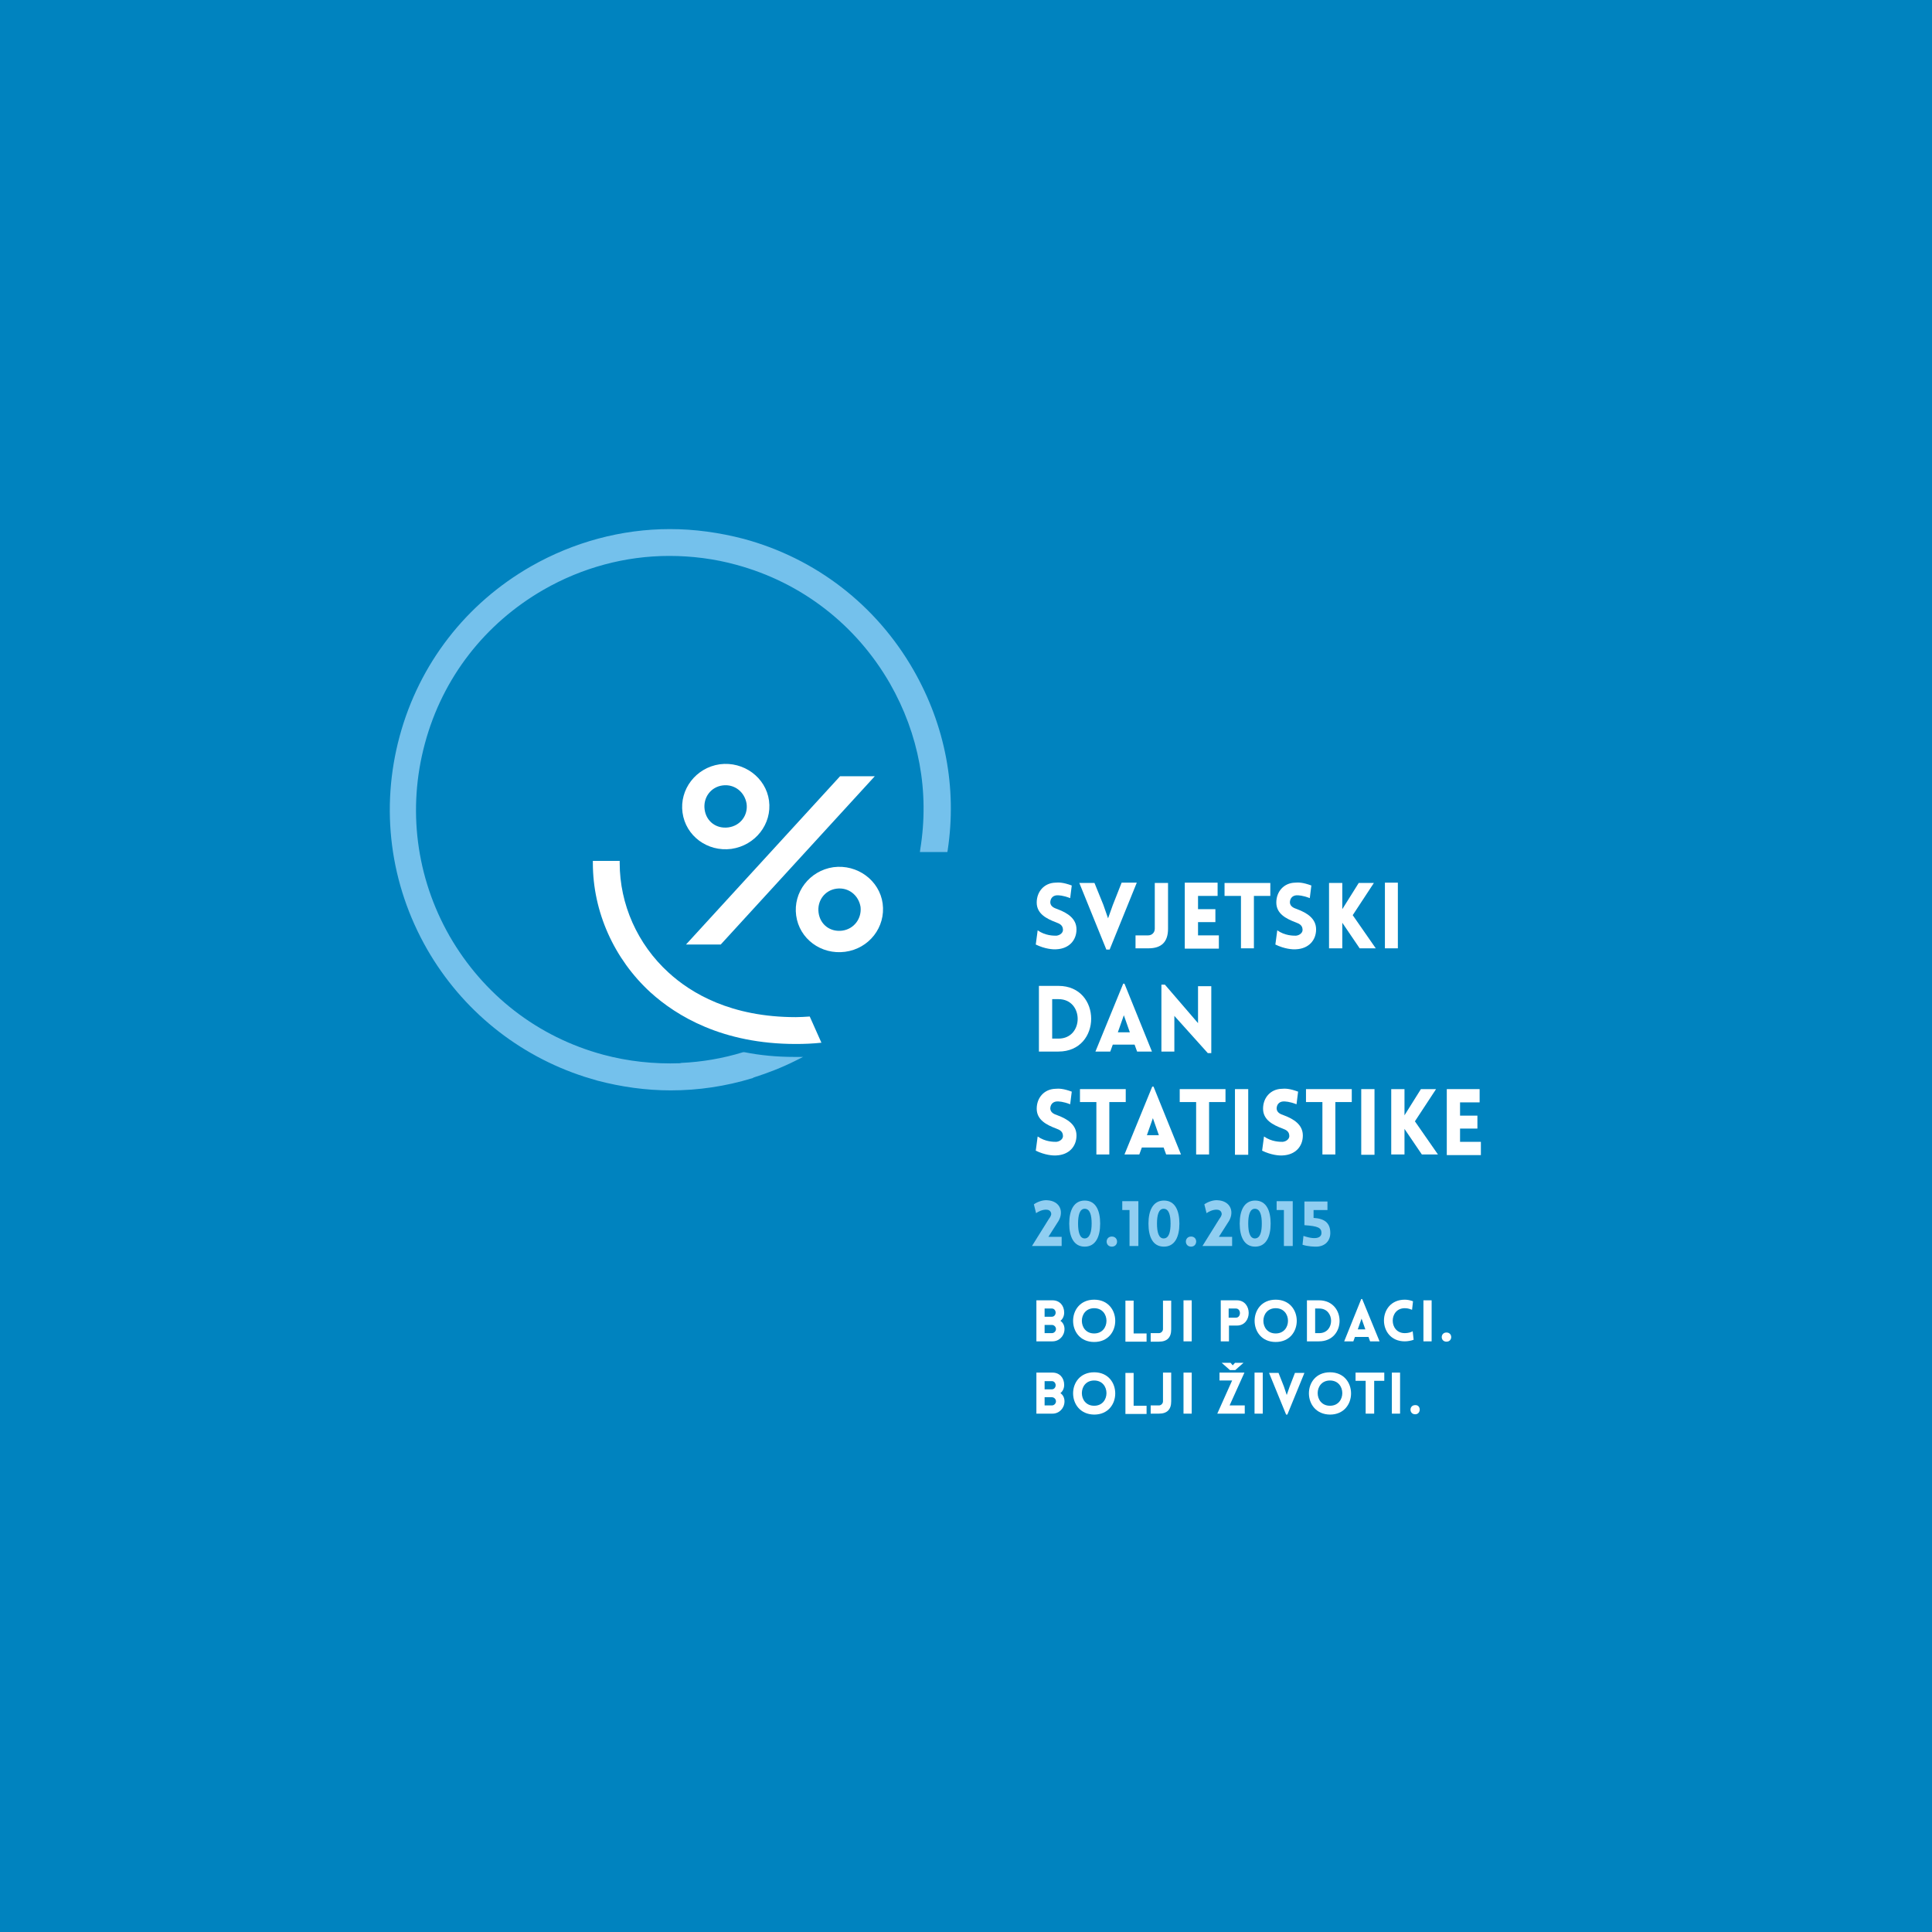
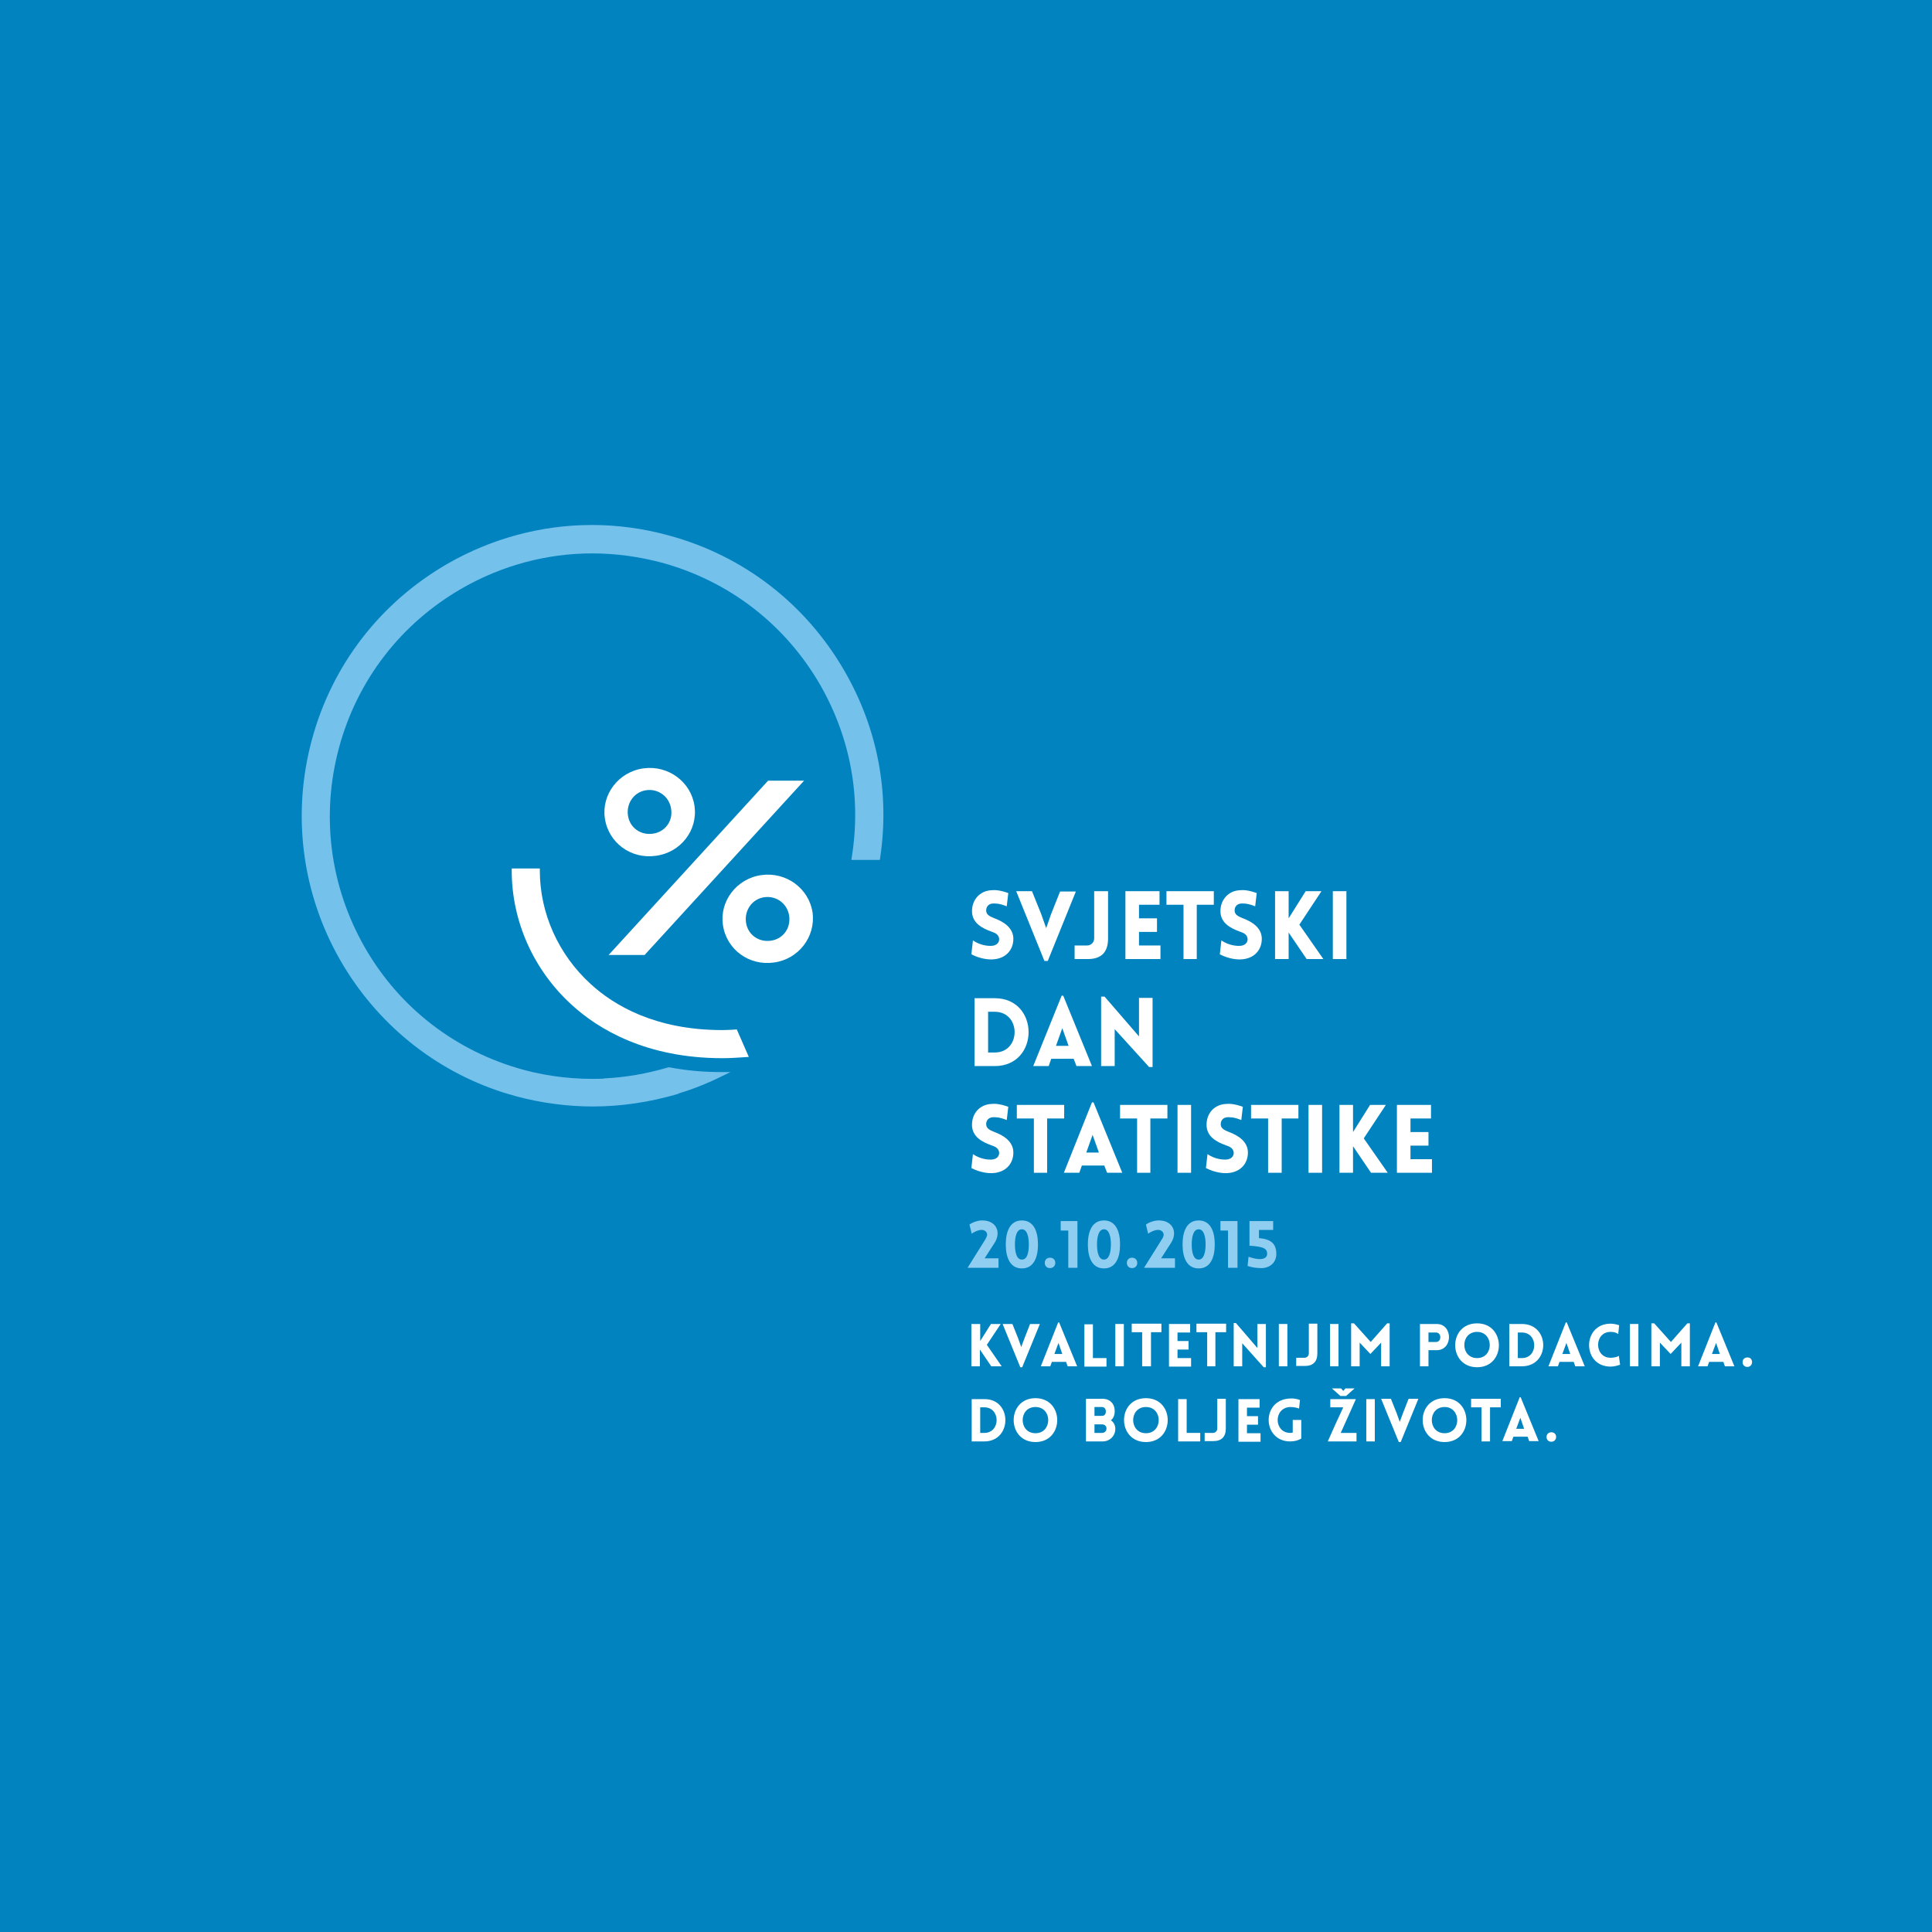
<svg xmlns="http://www.w3.org/2000/svg" version="1.1" id="Layer_1" x="0px" y="0px" viewBox="0 0 612 612" style="enable-background:new 0 0 612 612;" xml:space="preserve">
  <style type="text/css">
	.st0{fill:#0083BF;}
	.st1{fill:#FFFFFF;}
	.st2{fill:#90CEF1;}
	.st3{fill:#74C1EC;}
</style>
  <rect class="st0" width="612" height="612" />
  <g>
-     <path class="st1" d="M328.7,294.7c2.4,1.7,5,1.7,5.9,1.7c1.2-0.1,2.3-1,2.1-2.1c-0.1-1.2-1-1.7-2.1-2.1c-3.2-1.2-6.2-2.8-6.2-6.3   s2.4-6.2,5.9-6.3c1.1-0.1,2.5-0.1,5.2,0.9l-0.5,4c-2.3-0.9-3.6-0.9-4.2-0.9c-1.5,0.1-2.1,1.2-2.1,2.3c0.1,1.2,1.1,1.7,2.3,2.1   c3.2,1.2,6,3,6,6.4c0,3.5-2.4,6.1-6.3,6.3c-1.2,0.1-3.7-0.1-6.6-1.5L328.7,294.7z" />
-     <path class="st1" d="M350.5,300.9l-8.6-21.2h4.8l2.8,6.9l1.5,4.3l1.5-4.2l2.8-7.1h4.8l-8.6,21.2H350.5z" />
-     <path class="st1" d="M359.7,296.3h4c1.2,0,2.1-0.9,2.1-2.1v-14.5h4.2v14.5c0,4.2-2.1,6.2-6.2,6.2h-4.1V296.3z" />
-     <path class="st1" d="M375.3,300.4v-20.8h10.4v4.2h-6.2v4.2h5.5v4.1h-5.5v4.2h6.6v4.2H375.3z" />
-     <path class="st1" d="M393.1,300.4v-16.6h-5.2v-4.1h14.5v4.1h-5.2v16.6H393.1z" />
-     <path class="st1" d="M404.6,294.7c2.4,1.7,5,1.7,5.9,1.7c1.2-0.1,2.3-1,2.1-2.1c-0.1-1.2-1-1.7-2.1-2.1c-3.2-1.2-6.2-2.8-6.2-6.3   s2.4-6.2,5.9-6.3c1.1-0.1,2.5-0.1,5.2,0.9l-0.5,4c-2.3-0.9-3.6-0.9-4.2-0.9c-1.5,0.1-2.1,1.2-2.1,2.3c0.1,1.2,1.1,1.7,2.3,2.1   c3.2,1.2,6,3,6,6.4c0,3.5-2.4,6.1-6.3,6.3c-1.2,0.1-3.7-0.1-6.6-1.5L404.6,294.7z" />
-     <path class="st1" d="M421,279.7h4.2c0,2.8,0,5.5,0,8.3l5.2-8.3h4.8l-6.7,10.2l7.3,10.5h-5.1l-5.5-8.1c0,2.7,0,5.5,0,8.1H421V279.7z   " />
-     <path class="st1" d="M438.7,300.4v-20.8h4.1v20.8H438.7z" />
-     <path class="st1" d="M335.3,333.1h-6.2v-20.8h6.2C349.1,312.3,349.1,333.1,335.3,333.1z M333.3,316.5v12.5h2c8.1,0,8.1-12.5,0-12.5   H333.3z" />
-     <path class="st1" d="M355.8,311.6h0.4l8.7,21.5h-4.7l-0.8-2.2h-6.9l-0.8,2.2h-4.7L355.8,311.6z M357.9,327l-1.9-5.4l-1.9,5.4H357.9   z" />
-     <path class="st1" d="M372,333.1h-4.1v-21.2h1.1l10.5,12.2v-11.7h4.2v21.2h-1.1L372,321.8V333.1z" />
-     <path class="st1" d="M328.7,360c2.4,1.7,5,1.7,5.9,1.7c1.2-0.1,2.3-1,2.1-2.1c-0.1-1.2-1-1.7-2.1-2.1c-3.2-1.2-6.2-2.8-6.2-6.3   s2.4-6.2,5.9-6.3c1.1-0.1,2.5-0.1,5.2,0.9l-0.5,4c-2.3-0.9-3.6-0.9-4.2-0.9c-1.5,0.1-2.1,1.2-2.1,2.3c0.1,1.2,1.1,1.7,2.3,2.1   c3.2,1.2,6,3,6,6.4c0,3.5-2.4,6.1-6.3,6.3c-1.2,0.1-3.7-0.1-6.6-1.5L328.7,360z" />
-     <path class="st1" d="M347.3,365.7v-16.6h-5.2V345h14.5v4.1h-5.2v16.6H347.3z" />
-     <path class="st1" d="M365,344.2h0.4l8.7,21.5h-4.7l-0.8-2.2h-6.9l-0.8,2.2h-4.7L365,344.2z M367.1,359.6l-1.9-5.4l-1.9,5.4H367.1z" />
-     <path class="st1" d="M378.9,365.7v-16.6h-5.2V345h14.5v4.1H383v16.6H378.9z" />
-     <path class="st1" d="M391.2,365.7V345h4.2v20.8H391.2z" />
-     <path class="st1" d="M400.4,360c2.4,1.7,5,1.7,5.9,1.7c1.2-0.1,2.3-1,2.1-2.1c-0.1-1.2-1-1.7-2.1-2.1c-3.2-1.2-6.2-2.8-6.2-6.3   s2.4-6.2,5.9-6.3c1.1-0.1,2.5-0.1,5.2,0.9l-0.5,4c-2.3-0.9-3.6-0.9-4.2-0.9c-1.5,0.1-2.1,1.2-2.1,2.3c0.1,1.2,1.1,1.7,2.3,2.1   c3.2,1.2,6,3,6,6.4c0,3.5-2.4,6.1-6.3,6.3c-1.2,0.1-3.7-0.1-6.6-1.5L400.4,360z" />
-     <path class="st1" d="M418.9,365.7v-16.6h-5.2V345h14.5v4.1h-5.2v16.6H418.9z" />
-     <path class="st1" d="M431.2,365.7V345h4.2v20.8H431.2z" />
-     <path class="st1" d="M440.7,345h4.2c0,2.8,0,5.5,0,8.3l5.2-8.3h4.8l-6.7,10.2l7.3,10.5h-5.1l-5.5-8.1c0,2.7,0,5.5,0,8.1h-4.2V345z" />
-     <path class="st1" d="M458.3,365.7V345h10.4v4.2h-6.2v4.2h5.5v4.1h-5.5v4.2h6.6v4.2H458.3z" />
-     <path class="st2" d="M333,384.6c0-0.8-0.6-1.4-1.5-1.4c-1.3-0.1-2.8,0.7-3.3,1.1l-0.7-2.8c1.1-0.8,2.8-1.4,4.2-1.3   c4.2,0.2,5.6,3.9,3.2,7.2l-2.8,4.4h4.2v2.9h-9.4l5.3-8.5C333,385.2,333,384.6,333,384.6z" />
-     <path class="st2" d="M338.7,387.6c0-4.1,1.4-7.3,4.9-7.3c3.6,0,4.9,3.3,4.9,7.3c0,4.1-1.4,7.3-4.9,7.3   C340.1,394.9,338.7,391.7,338.7,387.6z M345.8,387.6c0-2.6-0.5-4.7-2.2-4.7c-1.6,0-2.1,2.1-2.1,4.7c0,2.6,0.5,4.7,2.1,4.7   C345.2,392.3,345.8,390.2,345.8,387.6z" />
-     <path class="st2" d="M352.2,394.9c-2.2,0-2.2-3.2,0-3.2C354.4,391.7,354.4,394.9,352.2,394.9z" />
-     <path class="st2" d="M355.4,380.5h5.2v14.2h-2.8v-11.4h-2.3V380.5z" />
-     <path class="st2" d="M363.8,387.6c0-4.1,1.4-7.3,4.9-7.3c3.6,0,4.9,3.3,4.9,7.3c0,4.1-1.4,7.3-4.9,7.3   C365.1,394.9,363.8,391.7,363.8,387.6z M370.8,387.6c0-2.6-0.5-4.7-2.2-4.7c-1.6,0-2.1,2.1-2.1,4.7c0,2.6,0.5,4.7,2.1,4.7   C370.3,392.3,370.8,390.2,370.8,387.6z" />
-     <path class="st2" d="M377.3,394.9c-2.2,0-2.2-3.2,0-3.2C379.5,391.7,379.4,394.9,377.3,394.9z" />
-     <path class="st2" d="M387,384.6c0-0.8-0.6-1.4-1.5-1.4c-1.3-0.1-2.8,0.7-3.3,1.1l-0.7-2.8c1.1-0.8,2.8-1.4,4.2-1.3   c4.2,0.2,5.6,3.9,3.2,7.2l-2.8,4.4h4.2v2.9h-9.4l5.3-8.5C387,385.2,387,384.6,387,384.6z" />
-     <path class="st2" d="M392.7,387.6c0-4.1,1.4-7.3,4.9-7.3c3.6,0,4.9,3.3,4.9,7.3c0,4.1-1.4,7.3-4.9,7.3   C394.1,394.9,392.7,391.7,392.7,387.6z M399.7,387.6c0-2.6-0.5-4.7-2.2-4.7c-1.6,0-2.1,2.1-2.1,4.7c0,2.6,0.5,4.7,2.1,4.7   C399.2,392.3,399.7,390.2,399.7,387.6z" />
-     <path class="st2" d="M404.3,380.5h5.2v14.2h-2.8v-11.4h-2.3V380.5z" />
-     <path class="st2" d="M421.4,390.6c0,2.4-1.6,4.2-4.3,4.3c-0.7,0-2.7,0-4.5-0.6l0.3-2.8c4.4,1.5,5.7,0.3,5.7-0.9   c0-1.7-1.1-2.2-5.4-2.5v-7.5h7.3v2.7h-4.4v2.5C419.5,386,421.4,387.3,421.4,390.6z" />
-     <path class="st1" d="M328.3,411.9h5.1c2.3,0,3.7,1.7,3.7,3.9c0,1-0.4,2-1.2,2.6c0.9,0.6,1.3,1.6,1.3,2.6c0,2.2-1.7,3.9-3.8,3.9   h-5.1V411.9z M330.9,417.1h1.6h0.7c0.7,0,1.2-0.6,1.2-1.3c0-0.7-0.5-1.3-1.2-1.3h-2.3V417.1z M330.9,422.3h1.6h0.7   c0.7,0,1.3-0.6,1.3-1.3s-0.6-1.3-1.3-1.3h-2.3V422.3z" />
-     <path class="st1" d="M346.6,411.7c8.9,0,8.9,13.4,0,13.4C337.7,425.1,337.7,411.7,346.6,411.7z M346.6,414.4c-5.2,0-5.2,8,0,8   S351.8,414.4,346.6,414.4z" />
-     <path class="st1" d="M359.1,412v10.4h4.1v2.6h-6.7v-13H359.1z" />
-     <path class="st1" d="M364.6,422.3h2.5c0.7,0,1.3-0.6,1.3-1.3V412h2.6v9.1c0,2.6-1.3,3.9-3.9,3.9h-2.6V422.3z" />
-     <path class="st1" d="M374.9,424.9v-13h2.6v13H374.9z" />
-     <path class="st1" d="M386.7,424.9v-13h5.1c5,0,5,8,0,8h-2.5v5H386.7z M391.5,417.4c1.7,0,1.7-2.9,0-2.9h-2.3v2.9H391.5z" />
-     <path class="st1" d="M404.1,411.7c8.9,0,8.9,13.4,0,13.4C395.2,425.1,395.2,411.7,404.1,411.7z M404.1,414.4c-5.2,0-5.2,8,0,8   S409.3,414.4,404.1,414.4z" />
-     <path class="st1" d="M417.8,424.9H414v-13h3.9C426.5,412,426.5,424.9,417.8,424.9z M416.6,414.5v7.8h1.3c5,0,5-7.8,0-7.8H416.6z" />
-     <path class="st1" d="M431.2,411.5h0.3l5.5,13.4H434l-0.5-1.4h-4.3l-0.5,1.4h-2.9L431.2,411.5z M432.5,421.1l-1.2-3.4l-1.2,3.4   H432.5z" />
-     <path class="st1" d="M445,414.4c-5.1,0-5.1,7.9,0,7.9c1.1,0,2-0.3,2.5-0.6l0.3,2.7c-0.8,0.3-1.9,0.5-2.8,0.5   c-8.8,0-8.8-13.2,0-13.2c0.9,0,1.8,0.2,2.6,0.5l-0.3,2.7C446.7,414.7,446.1,414.4,445,414.4z" />
-     <path class="st1" d="M450.9,424.9v-13h2.6v13H450.9z" />
-     <path class="st1" d="M458.2,425c-2,0-2-2.9,0-2.9C460.2,422.1,460.2,425,458.2,425z" />
-     <path class="st1" d="M328.3,434.8h5.1c2.3,0,3.7,1.7,3.7,3.9c0,1-0.4,2-1.2,2.6c0.9,0.6,1.3,1.6,1.3,2.6c0,2.2-1.7,3.9-3.8,3.9   h-5.1V434.8z M330.9,440.1h1.6h0.7c0.7,0,1.2-0.6,1.2-1.3c0-0.7-0.5-1.3-1.2-1.3h-2.3V440.1z M330.9,445.2h1.6h0.7   c0.7,0,1.3-0.6,1.3-1.3s-0.6-1.3-1.3-1.3h-2.3V445.2z" />
-     <path class="st1" d="M346.6,434.7c8.9,0,8.9,13.4,0,13.4C337.7,448,337.7,434.7,346.6,434.7z M346.6,437.3c-5.2,0-5.2,8,0,8   S351.8,437.3,346.6,437.3z" />
-     <path class="st1" d="M359.1,434.9v10.4h4.1v2.6h-6.7v-13H359.1z" />
-     <path class="st1" d="M364.6,445.2h2.5c0.7,0,1.3-0.6,1.3-1.3v-9.1h2.6v9.1c0,2.6-1.3,3.9-3.9,3.9h-2.6V445.2z" />
-     <path class="st1" d="M374.9,447.8v-13h2.6v13H374.9z" />
-     <path class="st1" d="M385.6,447.8c1.6-3.5,3.1-7,4.7-10.5h-4v-2.5h7.9c-1.6,3.5-3.1,6.9-4.7,10.4h4.8v2.6H385.6z M393.9,431.7   l-2.6,2.3h-1.7l-2.6-2.3h2.8l0.7,0.8l0.7-0.8H393.9z" />
-     <path class="st1" d="M397.4,447.8v-13h2.6v13H397.4z" />
-     <path class="st1" d="M407.4,448.1l-5.4-13.2h3l1.7,4.3l0.9,2.7l0.9-2.6l1.7-4.4h3l-5.4,13.2H407.4z" />
-     <path class="st1" d="M421.3,434.7c8.9,0,8.9,13.4,0,13.4C412.4,448,412.4,434.7,421.3,434.7z M421.3,437.3c-5.2,0-5.2,8,0,8   S426.5,437.3,421.3,437.3z" />
-     <path class="st1" d="M432.6,447.8v-10.4h-3.2v-2.6h9.1v2.6h-3.2v10.4H432.6z" />
-     <path class="st1" d="M440.9,447.8v-13h2.6v13H440.9z" />
-     <path class="st1" d="M448.3,448c-2,0-2-2.9,0-2.9C450.2,445,450.2,448,448.3,448z" />
+     <path class="st1" d="M308.2,297.9c2.5,1.7,5.1,1.8,6.1,1.7c1.3-0.1,2.3-1,2.2-2.2c-0.1-1.2-1-1.8-2.2-2.2c-3.4-1.2-6.4-2.9-6.4-6.6   c0-3.6,2.5-6.4,6.1-6.6c1.1-0.1,2.6-0.1,5.4,0.9l-0.5,4.2c-2.4-1-3.7-0.9-4.4-0.9c-1.5,0.1-2.2,1.2-2.1,2.4   c0.1,1.2,1.2,1.7,2.4,2.2c3.3,1.2,6.2,3.2,6.2,6.6c0,3.6-2.5,6.3-6.5,6.5c-1.2,0.1-3.9-0.1-6.8-1.6L308.2,297.9z" />
+     <path class="st1" d="M330.8,304.3l-8.9-22h5l2.9,7.2l1.6,4.5l1.5-4.3l2.9-7.3h5l-8.9,22H330.8z" />
+     <path class="st1" d="M340.3,299.5h4.1c1.2,0,2.2-1,2.2-2.2v-15h4.4v15c0,4.4-2.2,6.5-6.4,6.5h-4.2V299.5z" />
+     <path class="st1" d="M356.5,303.8v-21.5h10.8v4.3h-6.5v4.3h5.7v4.3h-5.7v4.3h6.8v4.3H356.5z" />
+     <path class="st1" d="M374.9,303.8v-17.2h-5.4v-4.3h15v4.3h-5.4v17.2H374.9z" />
+     <path class="st1" d="M386.9,297.9c2.5,1.7,5.1,1.8,6.1,1.7c1.3-0.1,2.3-1,2.2-2.2c-0.1-1.2-1-1.8-2.2-2.2c-3.4-1.2-6.4-2.9-6.4-6.6   c0-3.6,2.5-6.4,6.1-6.6c1.1-0.1,2.6-0.1,5.4,0.9l-0.5,4.2c-2.4-1-3.7-0.9-4.4-0.9c-1.5,0.1-2.2,1.2-2.1,2.4   c0.1,1.2,1.2,1.7,2.4,2.2c3.3,1.2,6.2,3.2,6.2,6.6c0,3.6-2.5,6.3-6.5,6.5c-1.2,0.1-3.9-0.1-6.8-1.6L386.9,297.9z" />
+     <path class="st1" d="M403.9,282.3h4.3c0,2.9,0,5.7,0,8.6l5.4-8.6h5l-7,10.6l7.6,10.9h-5.3l-5.7-8.4c0,2.8,0,5.7,0,8.4h-4.3V282.3z" />
+     <path class="st1" d="M422.2,303.8v-21.5h4.3v21.5H422.2z" />
+     <path class="st1" d="M315.1,337.7h-6.4v-21.5h6.4C329.4,316.2,329.4,337.7,315.1,337.7z M313,320.5v12.9h2.1c8.4,0,8.4-12.9,0-12.9   H313z" />
+     <path class="st1" d="M336.3,315.4h0.5l9.1,22.3H341l-0.9-2.3H333l-0.8,2.3h-4.9L336.3,315.4z M338.5,331.3l-2-5.6l-2,5.6H338.5z" />
+     <path class="st1" d="M353.1,337.7h-4.3v-22h1.1l10.9,12.6v-12.2h4.3v21.9H364L353.1,326V337.7z" />
+     <path class="st1" d="M308.2,365.6c2.5,1.7,5.1,1.8,6.1,1.7c1.3-0.1,2.3-1,2.2-2.2c-0.1-1.2-1-1.8-2.2-2.2c-3.4-1.2-6.4-2.9-6.4-6.6   s2.5-6.4,6.1-6.6c1.1-0.1,2.6-0.1,5.4,0.9l-0.5,4.2c-2.4-1-3.7-0.9-4.4-0.9c-1.5,0.1-2.2,1.2-2.1,2.4c0.1,1.2,1.2,1.7,2.4,2.2   c3.3,1.2,6.2,3.2,6.2,6.6c0,3.6-2.5,6.3-6.5,6.5c-1.2,0.1-3.9-0.1-6.8-1.6L308.2,365.6z" />
+     <path class="st1" d="M327.5,371.5v-17.2h-5.4V350h15v4.3h-5.4v17.2H327.5z" />
+     <path class="st1" d="M345.9,349.2h0.5l9.1,22.3h-4.8l-0.9-2.3h-7.1l-0.8,2.3h-4.9L345.9,349.2z M348.1,365.1l-2-5.6l-2,5.6H348.1z" />
+     <path class="st1" d="M360.2,371.5v-17.2h-5.4V350h15v4.3h-5.4v17.2H360.2z" />
+     <path class="st1" d="M373,371.5V350h4.3v21.5H373z" />
+     <path class="st1" d="M382.5,365.6c2.5,1.7,5.1,1.8,6.1,1.7c1.3-0.1,2.3-1,2.2-2.2c-0.1-1.2-1-1.8-2.2-2.2c-3.4-1.2-6.4-2.9-6.4-6.6   s2.5-6.4,6.1-6.6c1.1-0.1,2.6-0.1,5.4,0.9l-0.5,4.2c-2.4-1-3.7-0.9-4.4-0.9c-1.5,0.1-2.2,1.2-2.1,2.4c0.1,1.2,1.2,1.7,2.4,2.2   c3.3,1.2,6.2,3.2,6.2,6.6c0,3.6-2.5,6.3-6.5,6.5c-1.2,0.1-3.9-0.1-6.8-1.6L382.5,365.6z" />
+     <path class="st1" d="M401.7,371.5v-17.2h-5.4V350h15v4.3H406v17.2H401.7z" />
+     <path class="st1" d="M414.5,371.5V350h4.3v21.5H414.5z" />
+     <path class="st1" d="M424.3,350h4.3c0,2.9,0,5.7,0,8.6l5.4-8.6h5l-7,10.6l7.6,10.9h-5.3l-5.7-8.4c0,2.8,0,5.7,0,8.4h-4.3V350z" />
+     <path class="st1" d="M442.5,371.5V350h10.8v4.3h-6.5v4.3h5.7v4.3h-5.7v4.3h6.8v4.3H442.5z" />
+     <path class="st2" d="M312.7,391.1c0-0.8-0.7-1.4-1.5-1.5c-1.3-0.1-2.9,0.8-3.4,1.2l-0.7-2.9c1.1-0.8,2.9-1.4,4.4-1.3   c4.3,0.2,5.8,4,3.3,7.5l-2.9,4.5h4.4v3h-9.8l5.5-8.8C312.7,391.7,312.7,391.1,312.7,391.1z" />
+     <path class="st2" d="M318.6,394.2c0-4.2,1.4-7.6,5.1-7.6c3.7,0,5.1,3.4,5.1,7.6s-1.4,7.6-5.1,7.6   C320,401.8,318.6,398.4,318.6,394.2z M325.9,394.2c0-2.6-0.6-4.8-2.2-4.8c-1.6,0-2.2,2.2-2.2,4.8c0,2.7,0.6,4.8,2.2,4.8   C325.4,399,325.9,396.8,325.9,394.2z" />
+     <path class="st2" d="M332.6,401.7c-2.2,0-2.2-3.3,0-3.3C334.9,398.4,334.8,401.7,332.6,401.7z" />
+     <path class="st2" d="M335.9,386.8h5.4v14.8h-2.9v-11.8h-2.4V386.8z" />
+     <path class="st2" d="M344.6,394.2c0-4.2,1.4-7.6,5.1-7.6c3.7,0,5.1,3.4,5.1,7.6s-1.4,7.6-5.1,7.6   C346,401.8,344.6,398.4,344.6,394.2z M351.9,394.2c0-2.6-0.6-4.8-2.2-4.8c-1.6,0-2.2,2.2-2.2,4.8c0,2.7,0.6,4.8,2.2,4.8   C351.3,399,351.9,396.8,351.9,394.2z" />
+     <path class="st2" d="M358.6,401.7c-2.2,0-2.2-3.3,0-3.3C360.8,398.4,360.8,401.7,358.6,401.7z" />
+     <path class="st2" d="M368.6,391.1c0-0.8-0.7-1.4-1.5-1.5c-1.3-0.1-2.9,0.8-3.4,1.2l-0.7-2.9c1.1-0.8,2.9-1.4,4.4-1.3   c4.3,0.2,5.8,4,3.3,7.5l-2.9,4.5h4.4v3h-9.8l5.5-8.8C368.7,391.7,368.6,391.1,368.6,391.1z" />
+     <path class="st2" d="M374.6,394.2c0-4.2,1.4-7.6,5.1-7.6c3.7,0,5.1,3.4,5.1,7.6s-1.4,7.6-5.1,7.6   C376,401.8,374.6,398.4,374.6,394.2z M381.9,394.2c0-2.6-0.6-4.8-2.2-4.8c-1.6,0-2.2,2.2-2.2,4.8c0,2.7,0.6,4.8,2.2,4.8   C381.3,399,381.9,396.8,381.9,394.2z" />
+     <path class="st2" d="M386.6,386.8h5.4v14.8H389v-11.8h-2.4V386.8z" />
+     <path class="st2" d="M404.3,397.2c0,2.5-1.7,4.3-4.4,4.5c-0.8,0-2.8,0-4.7-0.7l0.3-2.9c4.6,1.6,5.9,0.3,5.9-0.9   c0-1.7-1.1-2.3-5.6-2.6v-7.8h7.5v2.8h-4.5v2.6C402.4,392.5,404.3,393.8,404.3,397.2z" />
+     <path class="st1" d="M307.8,419.4h2.7c0,1.8,0,3.6,0,5.4l3.4-5.4h3.1l-4.4,6.6l4.7,6.8h-3.3l-3.6-5.3c0,1.7,0,3.5,0,5.3h-2.7V419.4   z" />
+     <path class="st1" d="M323.2,433.1l-5.6-13.7h3.1l1.8,4.5l1,2.8l1-2.7l1.8-4.6h3.1l-5.6,13.7H323.2z" />
+     <path class="st1" d="M335.2,418.9h0.3l5.7,13.9h-3l-0.5-1.4h-4.5l-0.5,1.4h-3L335.2,418.9z M336.5,428.9l-1.2-3.5l-1.3,3.5H336.5z" />
+     <path class="st1" d="M346.2,419.4v10.8h4.3v2.7h-7v-13.4H346.2z" />
+     <path class="st1" d="M353.3,432.8v-13.4h2.7v13.4H353.3z" />
+     <path class="st1" d="M361.8,432.8v-10.8h-3.3v-2.7h9.4v2.7h-3.3v10.8H361.8z" />
+     <path class="st1" d="M370.3,432.8v-13.4h6.7v2.7h-4v2.7h3.5v2.7h-3.5v2.7h4.3v2.7H370.3z" />
+     <path class="st1" d="M382.4,432.8v-10.8H379v-2.7h9.4v2.7H385v10.8H382.4z" />
+     <path class="st1" d="M393.5,432.8h-2.7v-13.7h0.7l6.8,7.9v-7.6h2.7v13.7h-0.7l-6.8-7.6V432.8z" />
+     <path class="st1" d="M405.1,432.8v-13.4h2.7v13.4H405.1z" />
+     <path class="st1" d="M410.6,430.1h2.6c0.8,0,1.4-0.6,1.4-1.4v-9.4h2.7v9.4c0,2.7-1.4,4-4,4h-2.7V430.1z" />
+     <path class="st1" d="M421.3,432.8v-13.4h2.7v13.4H421.3z" />
+     <path class="st1" d="M439.4,419.2h0.8v13.6h-2.7l0-7.5l-3.4,3.6l-3.4-3.6v7.5H428v-13.6h0.9l5.3,5.9L439.4,419.2z" />
+     <path class="st1" d="M449.8,432.8v-13.4h5.3c5.2,0,5.2,8.3,0,8.3h-2.6v5.1H449.8z M454.9,425.1c1.8,0,1.8-3,0-3h-2.4v3H454.9z" />
+     <path class="st1" d="M467.9,419.2c9.2,0,9.2,13.9,0,13.9S458.6,419.2,467.9,419.2z M467.9,421.9c-5.4,0-5.4,8.3,0,8.3   S473.2,421.9,467.9,421.9z" />
+     <path class="st1" d="M482.1,432.8h-4v-13.4h4C491.1,419.4,491.1,432.8,482.1,432.8z M480.8,422.1v8.1h1.3c5.2,0,5.2-8.1,0-8.1   H480.8z" />
+     <path class="st1" d="M496,418.9h0.3l5.7,13.9h-3l-0.5-1.4h-4.5l-0.5,1.4h-3L496,418.9z M497.4,428.9l-1.2-3.5l-1.3,3.5H497.4z" />
+     <path class="st1" d="M510.2,421.9c-5.3,0-5.3,8.2,0,8.2c1.2,0,2.1-0.3,2.6-0.6l0.4,2.8c-0.8,0.3-2,0.6-3,0.6   c-9.1,0-9.1-13.6,0-13.6c0.9,0,1.8,0.2,2.7,0.5l-0.3,2.8C512.1,422.2,511.4,421.9,510.2,421.9z" />
+     <path class="st1" d="M516.3,432.8v-13.4h2.7v13.4H516.3z" />
+     <path class="st1" d="M534.5,419.2h0.8v13.6h-2.7l0-7.5l-3.4,3.6l-3.4-3.6v7.5h-2.7v-13.6h0.9l5.3,5.9L534.5,419.2z" />
+     <path class="st1" d="M543.4,418.9h0.3l5.7,13.9h-3l-0.5-1.4h-4.5l-0.5,1.4h-3L543.4,418.9z M544.8,428.9l-1.2-3.5l-1.3,3.5H544.8z" />
+     <path class="st1" d="M553.5,433c-2,0-2-3,0-3C555.5,429.9,555.5,433,553.5,433z" />
+     <path class="st1" d="M311.8,456.6h-4v-13.4h4C320.7,443.1,320.7,456.6,311.8,456.6z M310.5,445.8v8.1h1.3c5.2,0,5.2-8.1,0-8.1   H310.5z" />
+     <path class="st1" d="M328,442.9c9.2,0,9.2,13.9,0,13.9S318.8,442.9,328,442.9z M328,445.7c-5.4,0-5.4,8.3,0,8.3   S333.4,445.7,328,445.7z" />
+     <path class="st1" d="M344,443.1h5.3c2.4,0,3.9,1.7,3.8,4.1c0,1-0.4,2.1-1.2,2.7c0.9,0.6,1.4,1.6,1.4,2.7c0,2.3-1.8,4-4,4H344V443.1   z M346.7,448.5h1.6h0.8c0.8,0,1.2-0.6,1.2-1.4c0-0.8-0.5-1.4-1.2-1.4h-2.4V448.5z M346.7,453.9h1.6h0.8c0.8,0,1.4-0.6,1.4-1.4   s-0.6-1.3-1.4-1.3h-2.4V453.9z" />
+     <path class="st1" d="M363,442.9c9.2,0,9.2,13.9,0,13.9S353.7,442.9,363,442.9z M363,445.7c-5.4,0-5.4,8.3,0,8.3   S368.4,445.7,363,445.7z" />
+     <path class="st1" d="M375.9,443.1v10.8h4.3v2.7h-7v-13.4H375.9z" />
+     <path class="st1" d="M381.6,453.9h2.6c0.8,0,1.4-0.6,1.4-1.4v-9.4h2.7v9.4c0,2.7-1.4,4-4,4h-2.7V453.9z" />
+     <path class="st1" d="M392.3,456.6v-13.4h6.7v2.7h-4v2.7h3.5v2.7H395v2.7h4.3v2.7H392.3z" />
+     <path class="st1" d="M408.7,456.6c-8.9,0-9.3-13.3,0-13.6c1.6-0.1,2.9,0.4,3.1,0.5l-0.3,2.7c-0.5-0.2-1.4-0.5-2.8-0.5   c-5.4,0.2-5.2,8.2,0,8.2c0.2,0,0.5,0,0.8-0.1v-4h2.7v5.9C411.2,456.3,410,456.6,408.7,456.6z" />
+     <path class="st1" d="M420.6,456.6c1.6-3.6,3.2-7.2,4.9-10.8h-4.1v-2.6h8.1c-1.6,3.6-3.2,7.2-4.8,10.7h5v2.7H420.6z M429.1,439.8   l-2.7,2.4h-1.8l-2.7-2.4h2.9l0.7,0.8l0.7-0.8H429.1z" />
+     <path class="st1" d="M432.8,456.6v-13.4h2.7v13.4H432.8z" />
+     <path class="st1" d="M443.1,456.8l-5.6-13.7h3.1l1.8,4.5l1,2.8l1-2.7l1.8-4.6h3.1l-5.6,13.7H443.1z" />
+     <path class="st1" d="M457.6,442.9c9.2,0,9.2,13.9,0,13.9S448.3,442.9,457.6,442.9z M457.6,445.7c-5.4,0-5.4,8.3,0,8.3   S462.9,445.7,457.6,445.7z" />
+     <path class="st1" d="M469.3,456.6v-10.8h-3.3v-2.7h9.4v2.7H472v10.8H469.3z" />
+     <path class="st1" d="M481.4,442.6h0.3l5.7,13.9h-3l-0.5-1.4h-4.5l-0.5,1.4h-3L481.4,442.6z M482.8,452.6l-1.2-3.5l-1.3,3.5H482.8z" />
+     <path class="st1" d="M491.4,456.7c-2,0-2-3,0-3C493.5,453.7,493.4,456.7,491.4,456.7z" />
  </g>
-   <g id="XMLID_25_">
-     <path id="XMLID_26_" class="st3" d="M212.5,345.4c-7.9,0-15.7-1.1-23.3-3.1c-1.3-0.4-2.6-0.8-4-1.2c-21.1-6.8-38.8-21.1-49.9-40.4   c-11.8-20.6-14.9-44.6-8.7-67.5c6.2-22.9,21-42,41.6-53.8c13.5-7.7,28.7-11.8,44-11.8c7.9,0,15.7,1.1,23.4,3.1   c22.9,6.2,42,21,53.8,41.6c10,17.5,13.8,37.2,10.8,57l-0.1,0.6h-8.7l0.1-0.8c3-18.3-0.4-36.5-9.6-52.6c-10.7-18.6-28-32-48.7-37.6   c-6.9-1.9-14.1-2.8-21.2-2.8c-13.9,0-27.6,3.7-39.8,10.7c-18.6,10.7-32,27.9-37.6,48.7c-5.6,20.7-2.8,42.4,7.8,61   c10.7,18.6,27.9,32,48.7,37.6c7.8,2.1,16.1,3,24.3,2.7l0.4-0.1c6.5-0.3,13.1-1.4,19.6-3.4l0.2,0l0.2,0c5,1,10.3,1.5,15.7,1.5l2.9,0   l-2.6,1.3c-4.2,2.1-8.6,3.8-13,5.2l-0.2,0.1c-0.2,0.1-0.3,0.2-0.5,0.2C229.9,344.1,221.2,345.4,212.5,345.4z" />
+   <g>
+     <path class="st3" d="M187.8,350.5c-8.1,0-16.3-1.1-24.2-3.2c-1.4-0.4-2.7-0.8-4.1-1.2c-21.9-7-40.2-21.9-51.7-41.9   c-12.2-21.3-15.4-46.2-9-69.9c6.4-23.7,21.7-43.5,43.1-55.8c14-8,29.7-12.2,45.6-12.2c8.1,0,16.3,1.1,24.3,3.3   c23.7,6.4,43.5,21.7,55.8,43.1c10.4,18.1,14.3,38.5,11.2,59.1l-0.1,0.6h-9l0.1-0.8c3.1-19-0.4-37.8-9.9-54.5   c-11.1-19.3-29-33.1-50.4-38.9c-7.2-1.9-14.6-2.9-21.9-2.9c-14.4,0-28.6,3.8-41.3,11.1c-19.3,11.1-33.1,29-38.9,50.4   c-5.8,21.5-2.9,43.9,8.1,63.2c11,19.3,29,33.1,50.4,38.9c8.1,2.2,16.6,3.1,25.1,2.8l0.4-0.1c6.7-0.3,13.6-1.5,20.3-3.5l0.2,0l0.2,0   c5.2,1,10.6,1.5,16.3,1.5l3,0l-2.7,1.3c-4.4,2.2-8.9,4-13.5,5.4l-0.2,0.1c-0.2,0.1-0.4,0.2-0.5,0.2   C205.9,349.1,196.9,350.5,187.8,350.5z" />
  </g>
-   <path id="XMLID_22_" class="st1" d="M243.6,253.6c-1-7.3-8-12.5-15.6-11.5c-7.6,1.1-12.8,8-11.8,15.3c1,7.4,7.9,12.5,15.5,11.5  C239.3,267.8,244.6,261,243.6,253.6z M230.7,262.1c-3.8,0.5-7-1.9-7.5-5.7c-0.5-3.7,1.9-7.1,5.7-7.6c3.8-0.5,7,2.1,7.6,5.8  C237,258.3,234.5,261.6,230.7,262.1z" />
-   <path id="XMLID_16_" class="st1" d="M279.6,286.2c-1-7.3-8-12.5-15.6-11.5c-7.6,1.1-12.8,8-11.8,15.3c1,7.4,7.9,12.5,15.5,11.5  C275.3,300.5,280.6,293.7,279.6,286.2z M266.8,294.8c-3.8,0.5-7-1.9-7.5-5.7c-0.5-3.7,1.9-7.1,5.7-7.6c3.8-0.5,7,2.1,7.6,5.8  C273,291,270.5,294.3,266.8,294.8z" />
-   <g id="XMLID_11_">
-     <path id="XMLID_12_" class="st1" d="M228.3,299.2h-11l48.8-53.3h11L228.3,299.2z" />
+   <path class="st1" d="M220,255.3c-1.1-7.6-8.3-13-16.2-11.9c-7.9,1.1-13.3,8.3-12.2,15.8c1.1,7.7,8.2,13,16.1,11.9  C215.6,270.1,221.1,263,220,255.3z M206.7,264.1c-3.9,0.5-7.3-2-7.8-5.9c-0.5-3.8,2-7.4,5.9-7.9c3.9-0.5,7.3,2.2,7.8,6  C213.2,260.2,210.6,263.6,206.7,264.1z" />
+   <path class="st1" d="M257.4,289.1c-1.1-7.6-8.3-13-16.2-11.9c-7.9,1.1-13.3,8.3-12.2,15.8c1.1,7.7,8.2,13,16.1,11.9  C252.9,303.9,258.4,296.8,257.4,289.1z M244.1,298c-3.9,0.5-7.3-2-7.8-5.9c-0.5-3.8,2-7.4,5.9-7.9c3.9-0.5,7.3,2.2,7.8,6  C250.5,294.1,248,297.5,244.1,298z" />
+   <g>
+     <path class="st1" d="M204.2,302.5h-11.4l50.5-55.2h11.4L204.2,302.5z" />
  </g>
-   <path id="XMLID_1_" class="st1" d="M256.5,322c-1.5,0.1-3,0.2-4.4,0.2c-20.6,0-33.2-7.6-40.3-14.1c-9.9-9-15.5-21.7-15.5-34.7v-0.7  h-8.5v0.7c0,15.4,6.7,30.4,18.3,41c8.2,7.4,22.7,16.3,46,16.3c2.6,0,5.3-0.1,8.1-0.4L256.5,322z" />
+   <path class="st1" d="M233.4,326.1c-1.5,0.1-3.1,0.2-4.6,0.2c-21.3,0-34.4-7.9-41.7-14.6c-10.2-9.3-16.1-22.4-16.1-35.9v-0.7h-8.9  v0.7c0,16,6.9,31.5,19,42.5c8.4,7.7,23.6,16.9,47.7,16.9c2.7,0,5.5-0.2,8.4-0.4L233.4,326.1z" />
</svg>
